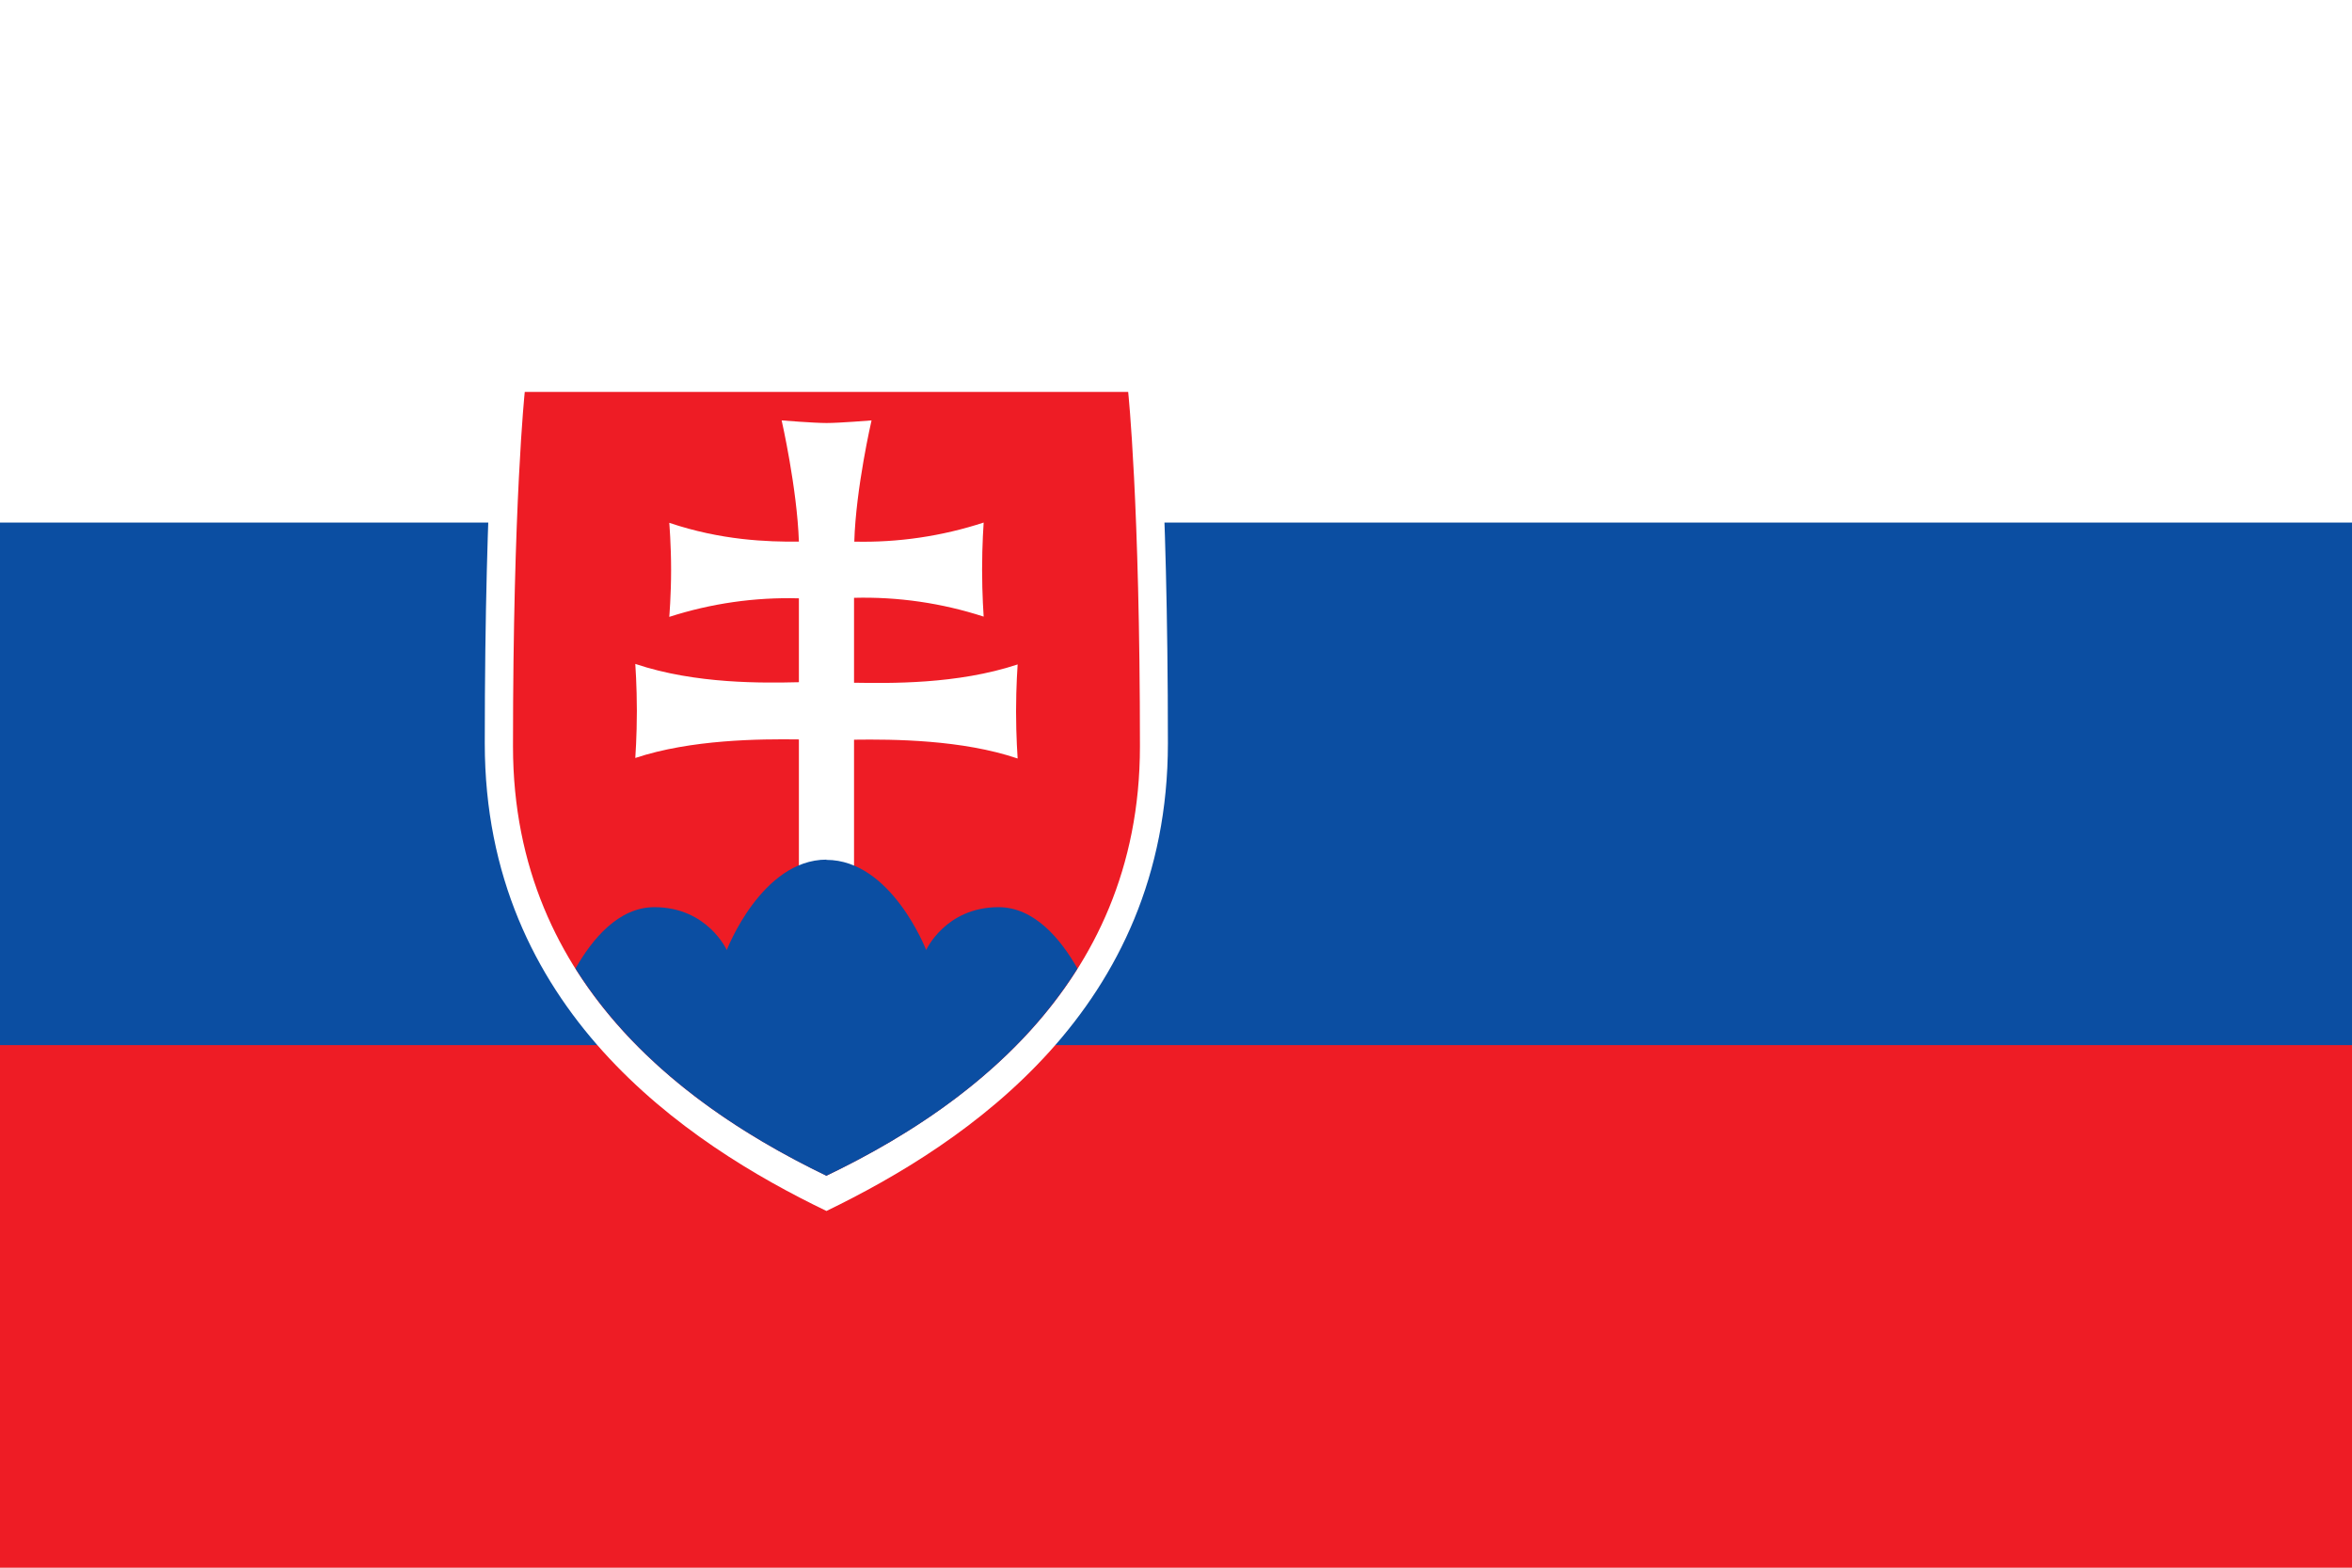
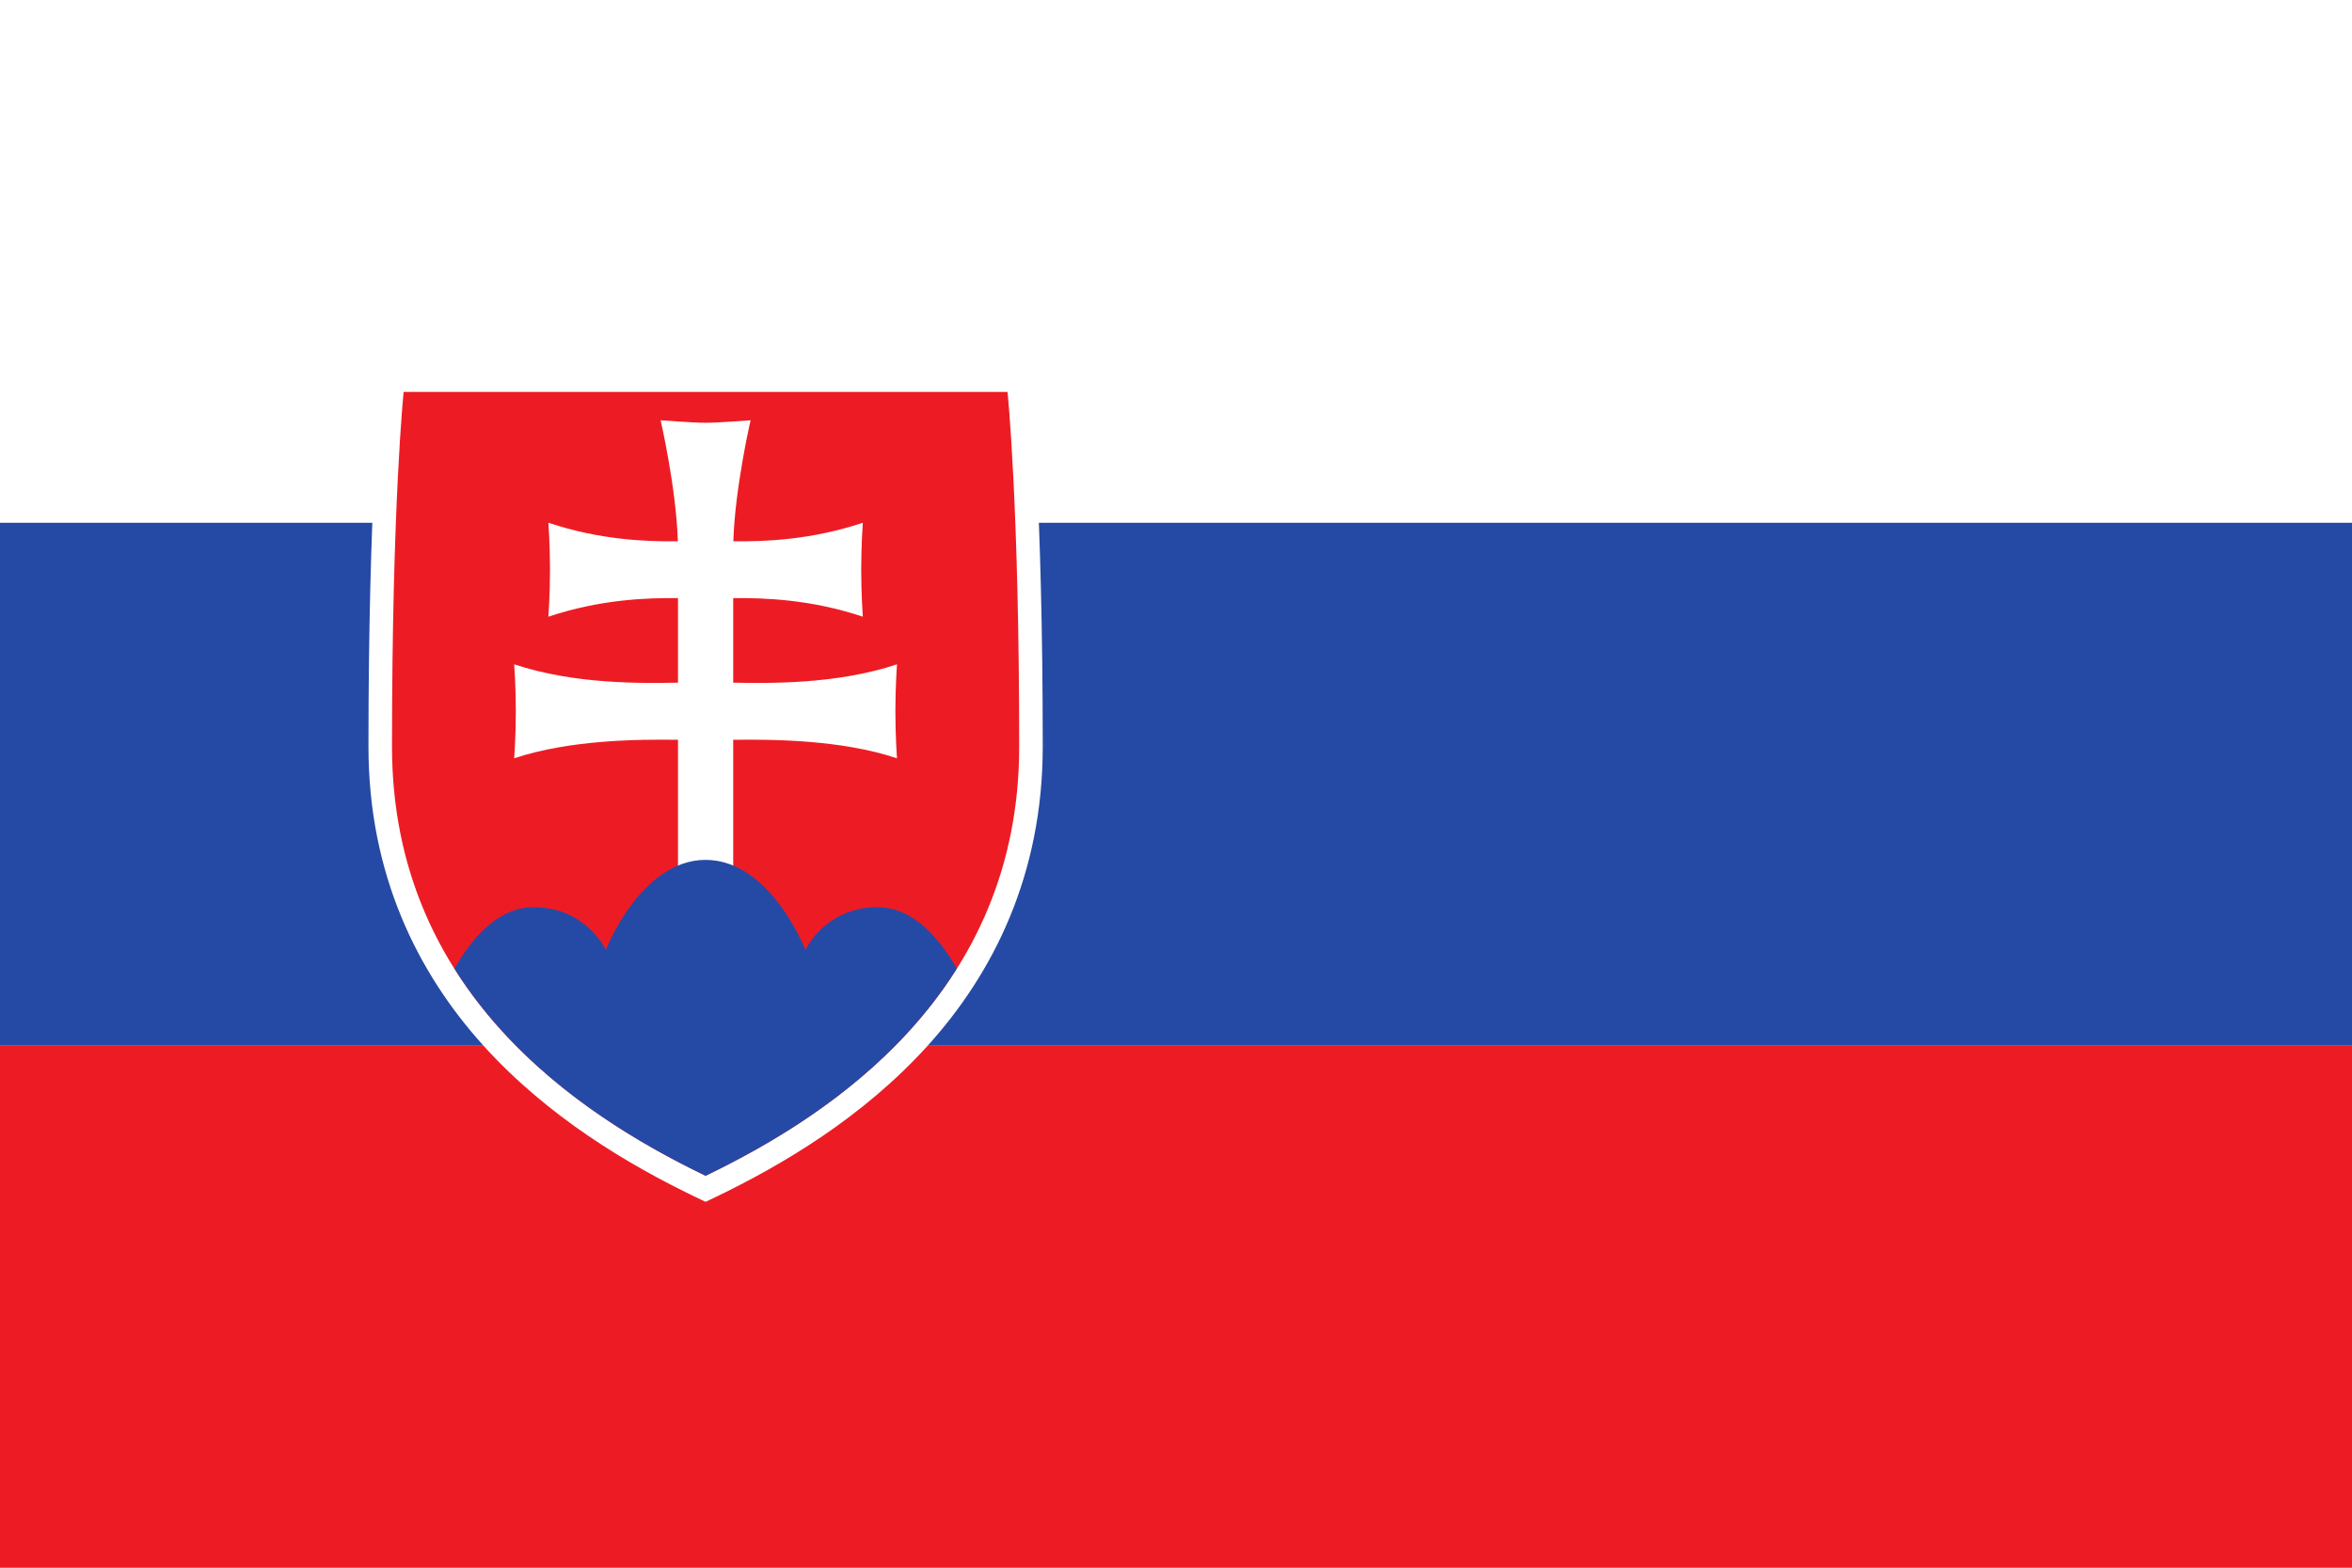
- <svg xmlns="http://www.w3.org/2000/svg" width="375" height="250" viewBox="0 0 9 6">
-   <path fill="#ee1c25" d="M0 0h9v6H0z" />
-   <path fill="#0b4ea2" d="M0 0h9v4H0z" />
-   <path fill="#fff" d="M0 0h9v2H0z" />
-   <path fill="#fff" d="M3.163 4.635c-.538-.259-1.308-.773-1.308-1.79s.05-1.48.05-1.48H4.42s.049.463.049 1.48-.77 1.53-1.307 1.79z" />
-   <path fill="#ee1c25" d="M3.163 4.5c-.494-.238-1.2-.71-1.2-1.643S2.008 1.5 2.008 1.5h2.309s.045.424.045 1.357c0 .934-.706 1.405-1.2 1.643z" />
-   <path fill="#fff" d="M3.268 2.613c.134.002.394.007.626-.07 0 0-.006.083-.006.18 0 .096.006.18.006.18-.212-.072-.475-.074-.626-.072v.516h-.211V2.83c-.15-.002-.413 0-.626.071 0 0 .006-.083.006-.18 0-.096-.006-.18-.006-.18.232.078.492.073.626.07V2.29a1.481 1.481 0 0 0-.496.071s.007-.083.007-.18c0-.096-.007-.18-.007-.18.199.067.374.073.496.072-.007-.205-.066-.464-.066-.464s.122.01.172.01c.049 0 .172-.01.172-.01s-.06.259-.066.464A1.48 1.48 0 0 0 3.764 2s-.006.083-.006.18c0 .096.006.18.006.18a1.481 1.481 0 0 0-.496-.072v.324z" />
-   <path fill="#0b4ea2" d="M3.163 3.29c-.249 0-.382.346-.382.346s-.074-.164-.277-.164c-.137 0-.238.122-.302.235.25.397.648.642.96.793.313-.15.712-.396.961-.793-.064-.113-.165-.235-.302-.235-.203 0-.277.164-.277.164s-.133-.345-.382-.345z" />
+ <svg xmlns="http://www.w3.org/2000/svg" width="375" height="250" viewBox="0 0 900 600">
+   <path fill="#254aa5" d="M0 400h900V200H0Z" />
+   <path fill="#fff" d="M0 200h900V0H0Z" />
+   <path fill="#ed1c24" d="M0 600h900V400H0Z" />
+   <path fill="#fff" d="m269.993 459.98-3.906-1.867c-25.267-12.173-56.294-30.4-81.294-58.133-25-27.733-43.8-65.307-43.8-114.24 0-93.6 4.52-136.68 4.52-136.68l.84-8.067h247.28l.84 8.067s4.534 43.093 4.534 136.68c0 48.933-18.8 86.507-43.814 114.24-25 27.733-56.026 45.96-81.293 58.133Z" />
+   <path fill="#ed1c24" d="M270 450c-49.38-23.76-120-70.94-120-164.25S154.46 150 154.46 150h231.07S390 192.44 390 285.75 319.37 426.24 270 450" />
+   <path fill="#fff" d="M280.56 261.28c13.36.22 39.45.74 62.67-7.03 0 0-.61 8.31-.61 17.99 0 9.67.61 17.98.61 17.98-21.3-7.12-47.61-7.27-62.67-7.08v51.54h-21.12v-51.54c-15.07-.2-41.37-.04-62.68 7.08 0 0 .62-8.3.62-17.98s-.62-17.99-.62-17.99c23.23 7.77 49.31 7.25 62.68 7.03v-32.37c-12.19-.1-29.74.48-49.6 7.12 0 0 .62-8.3.62-17.98s-.62-17.98-.62-17.98c19.83 6.62 37.36 7.22 49.54 7.11-.62-20.5-6.6-46.33-6.6-46.33s12.3.96 17.22.96c4.92 0 17.21-.96 17.21-.96s-5.97 25.83-6.6 46.33c12.18.1 29.72-.49 49.55-7.11 0 0-.62 8.3-.62 17.98 0 9.67.62 17.98.62 17.98-19.86-6.64-37.42-7.22-49.6-7.12v32.37" />
+   <path fill="#254aa5" d="M270 329.1c-24.87 0-38.19 34.46-38.19 34.46s-7.4-16.34-27.68-16.34c-13.73 0-23.82 12.2-30.25 23.5 24.97 39.7 64.8 64.2 96.11 79.28 31.32-15.07 71.16-39.58 96.13-79.28-6.43-11.3-16.52-23.5-30.25-23.5a30.52 30.52 0 0 0-27.69 16.34s-13.32-34.46-38.19-34.46Z" />
</svg>
